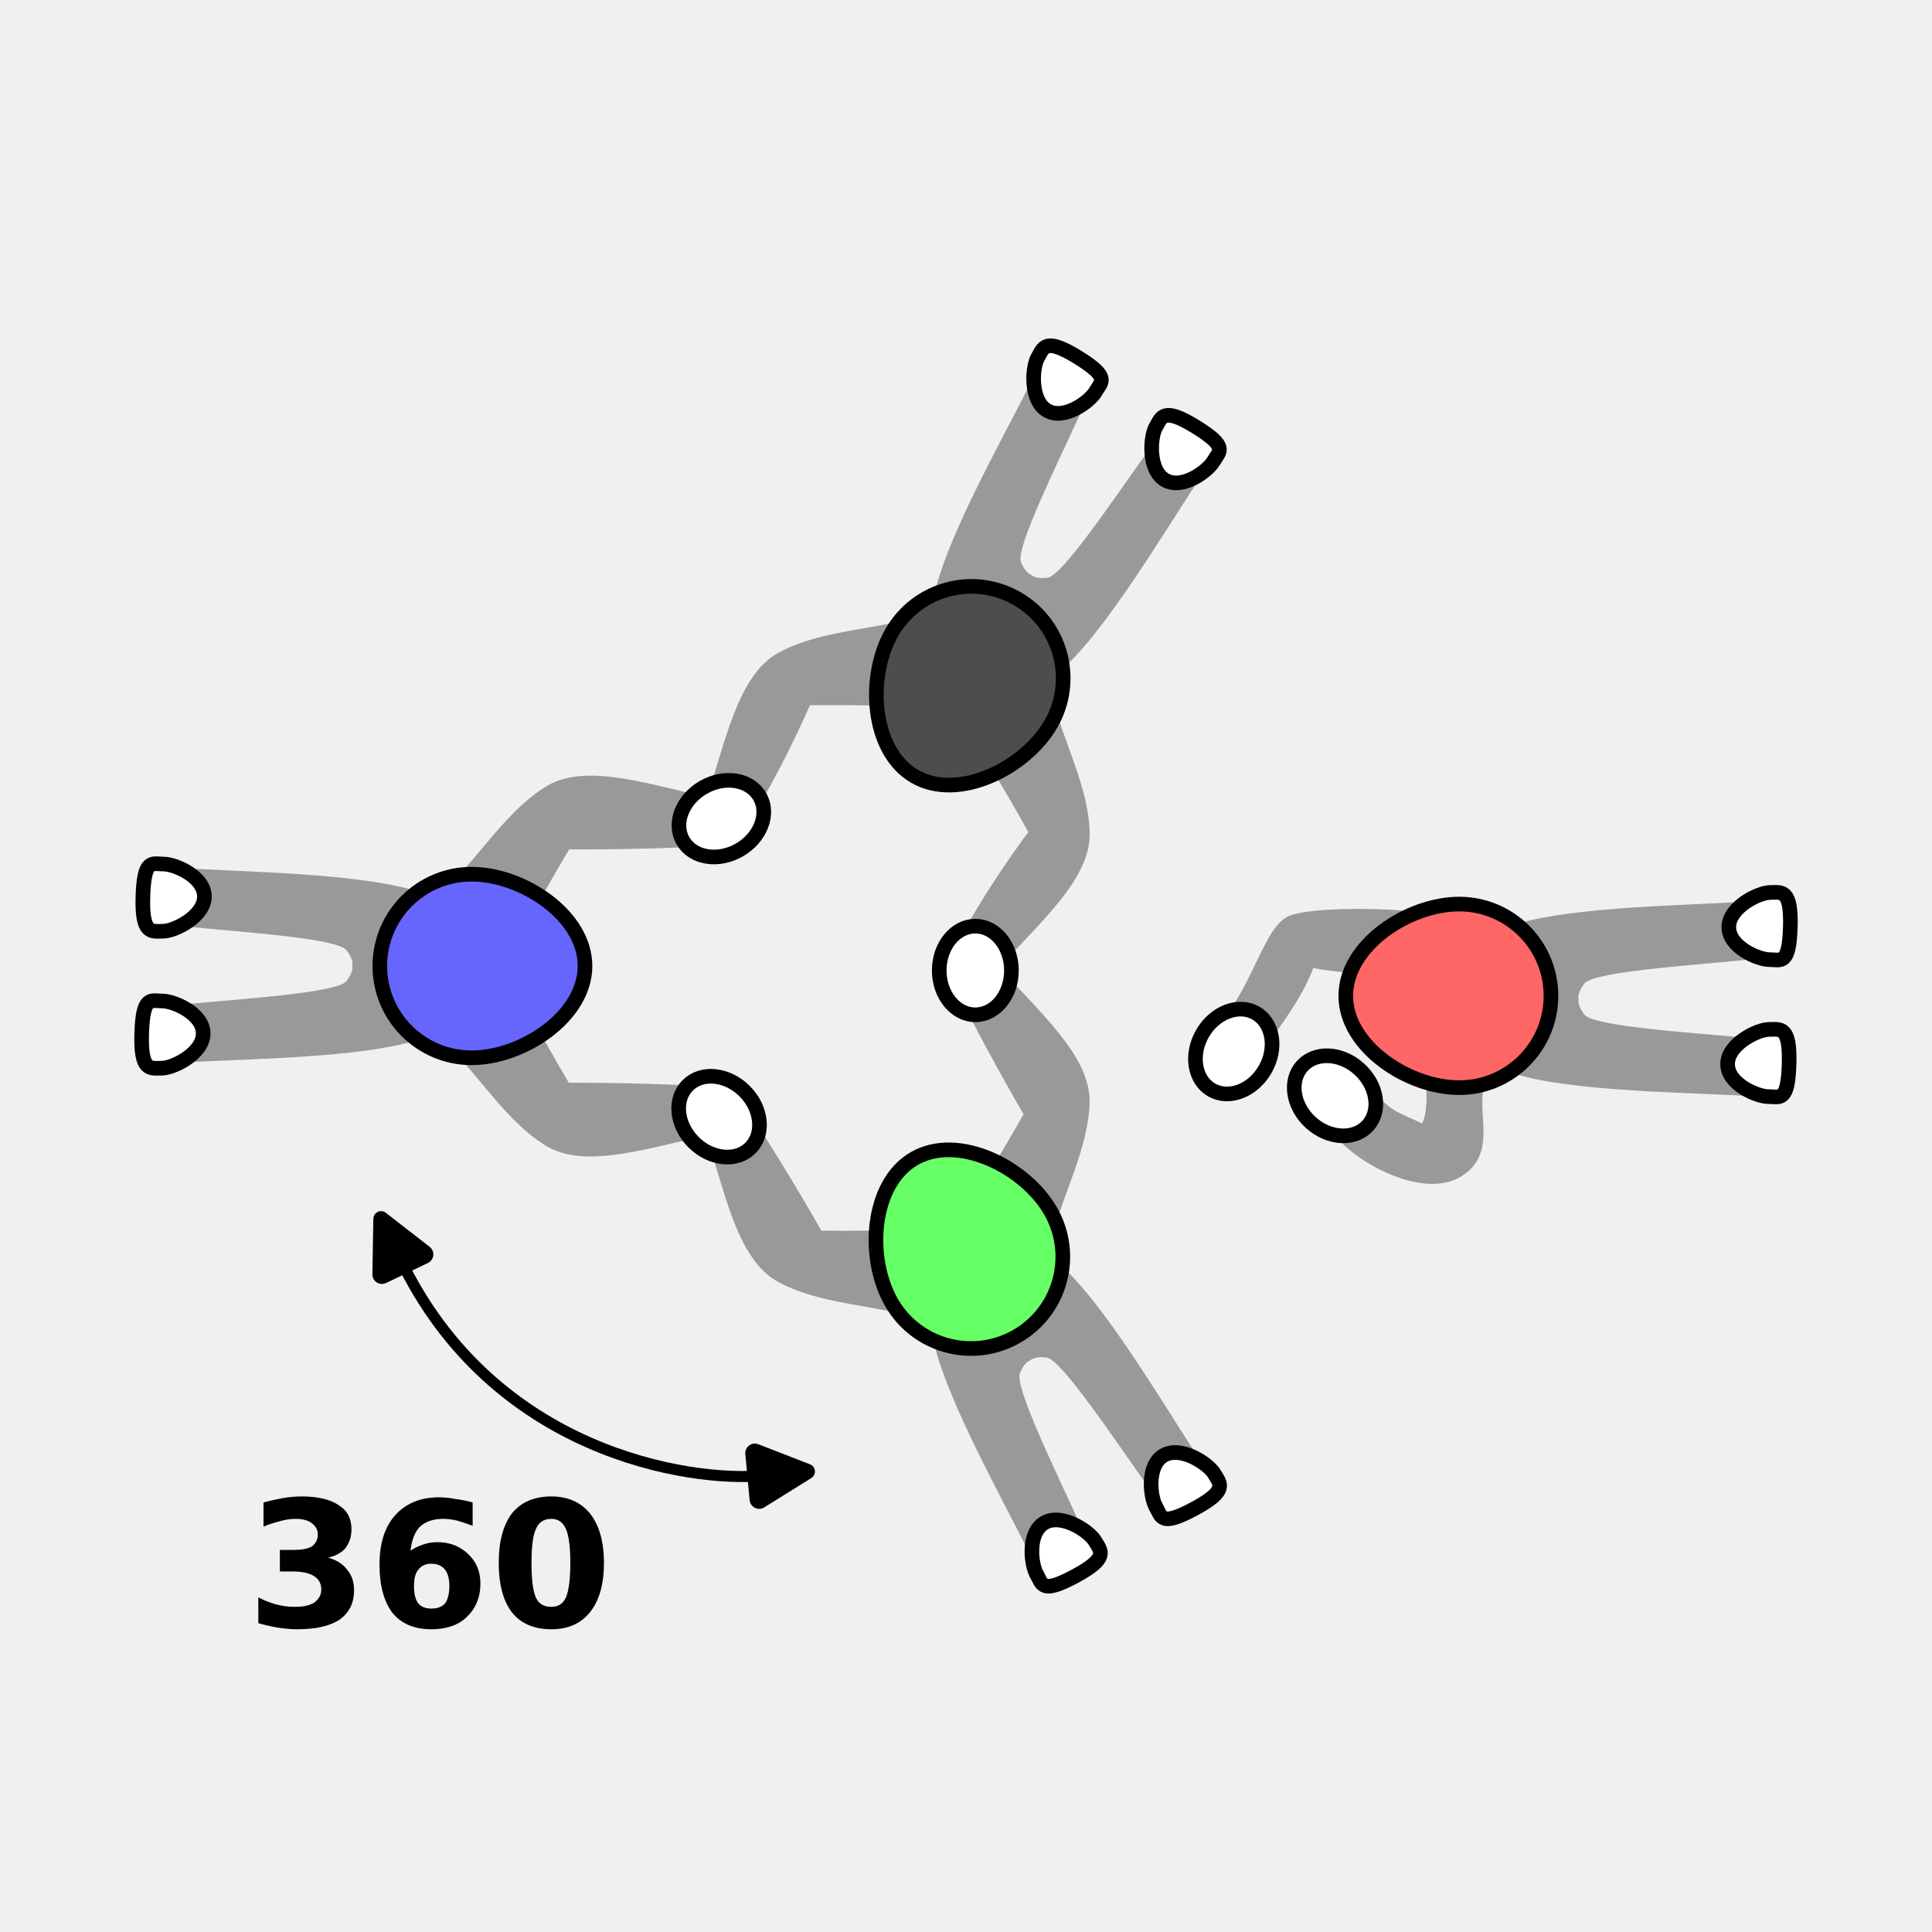
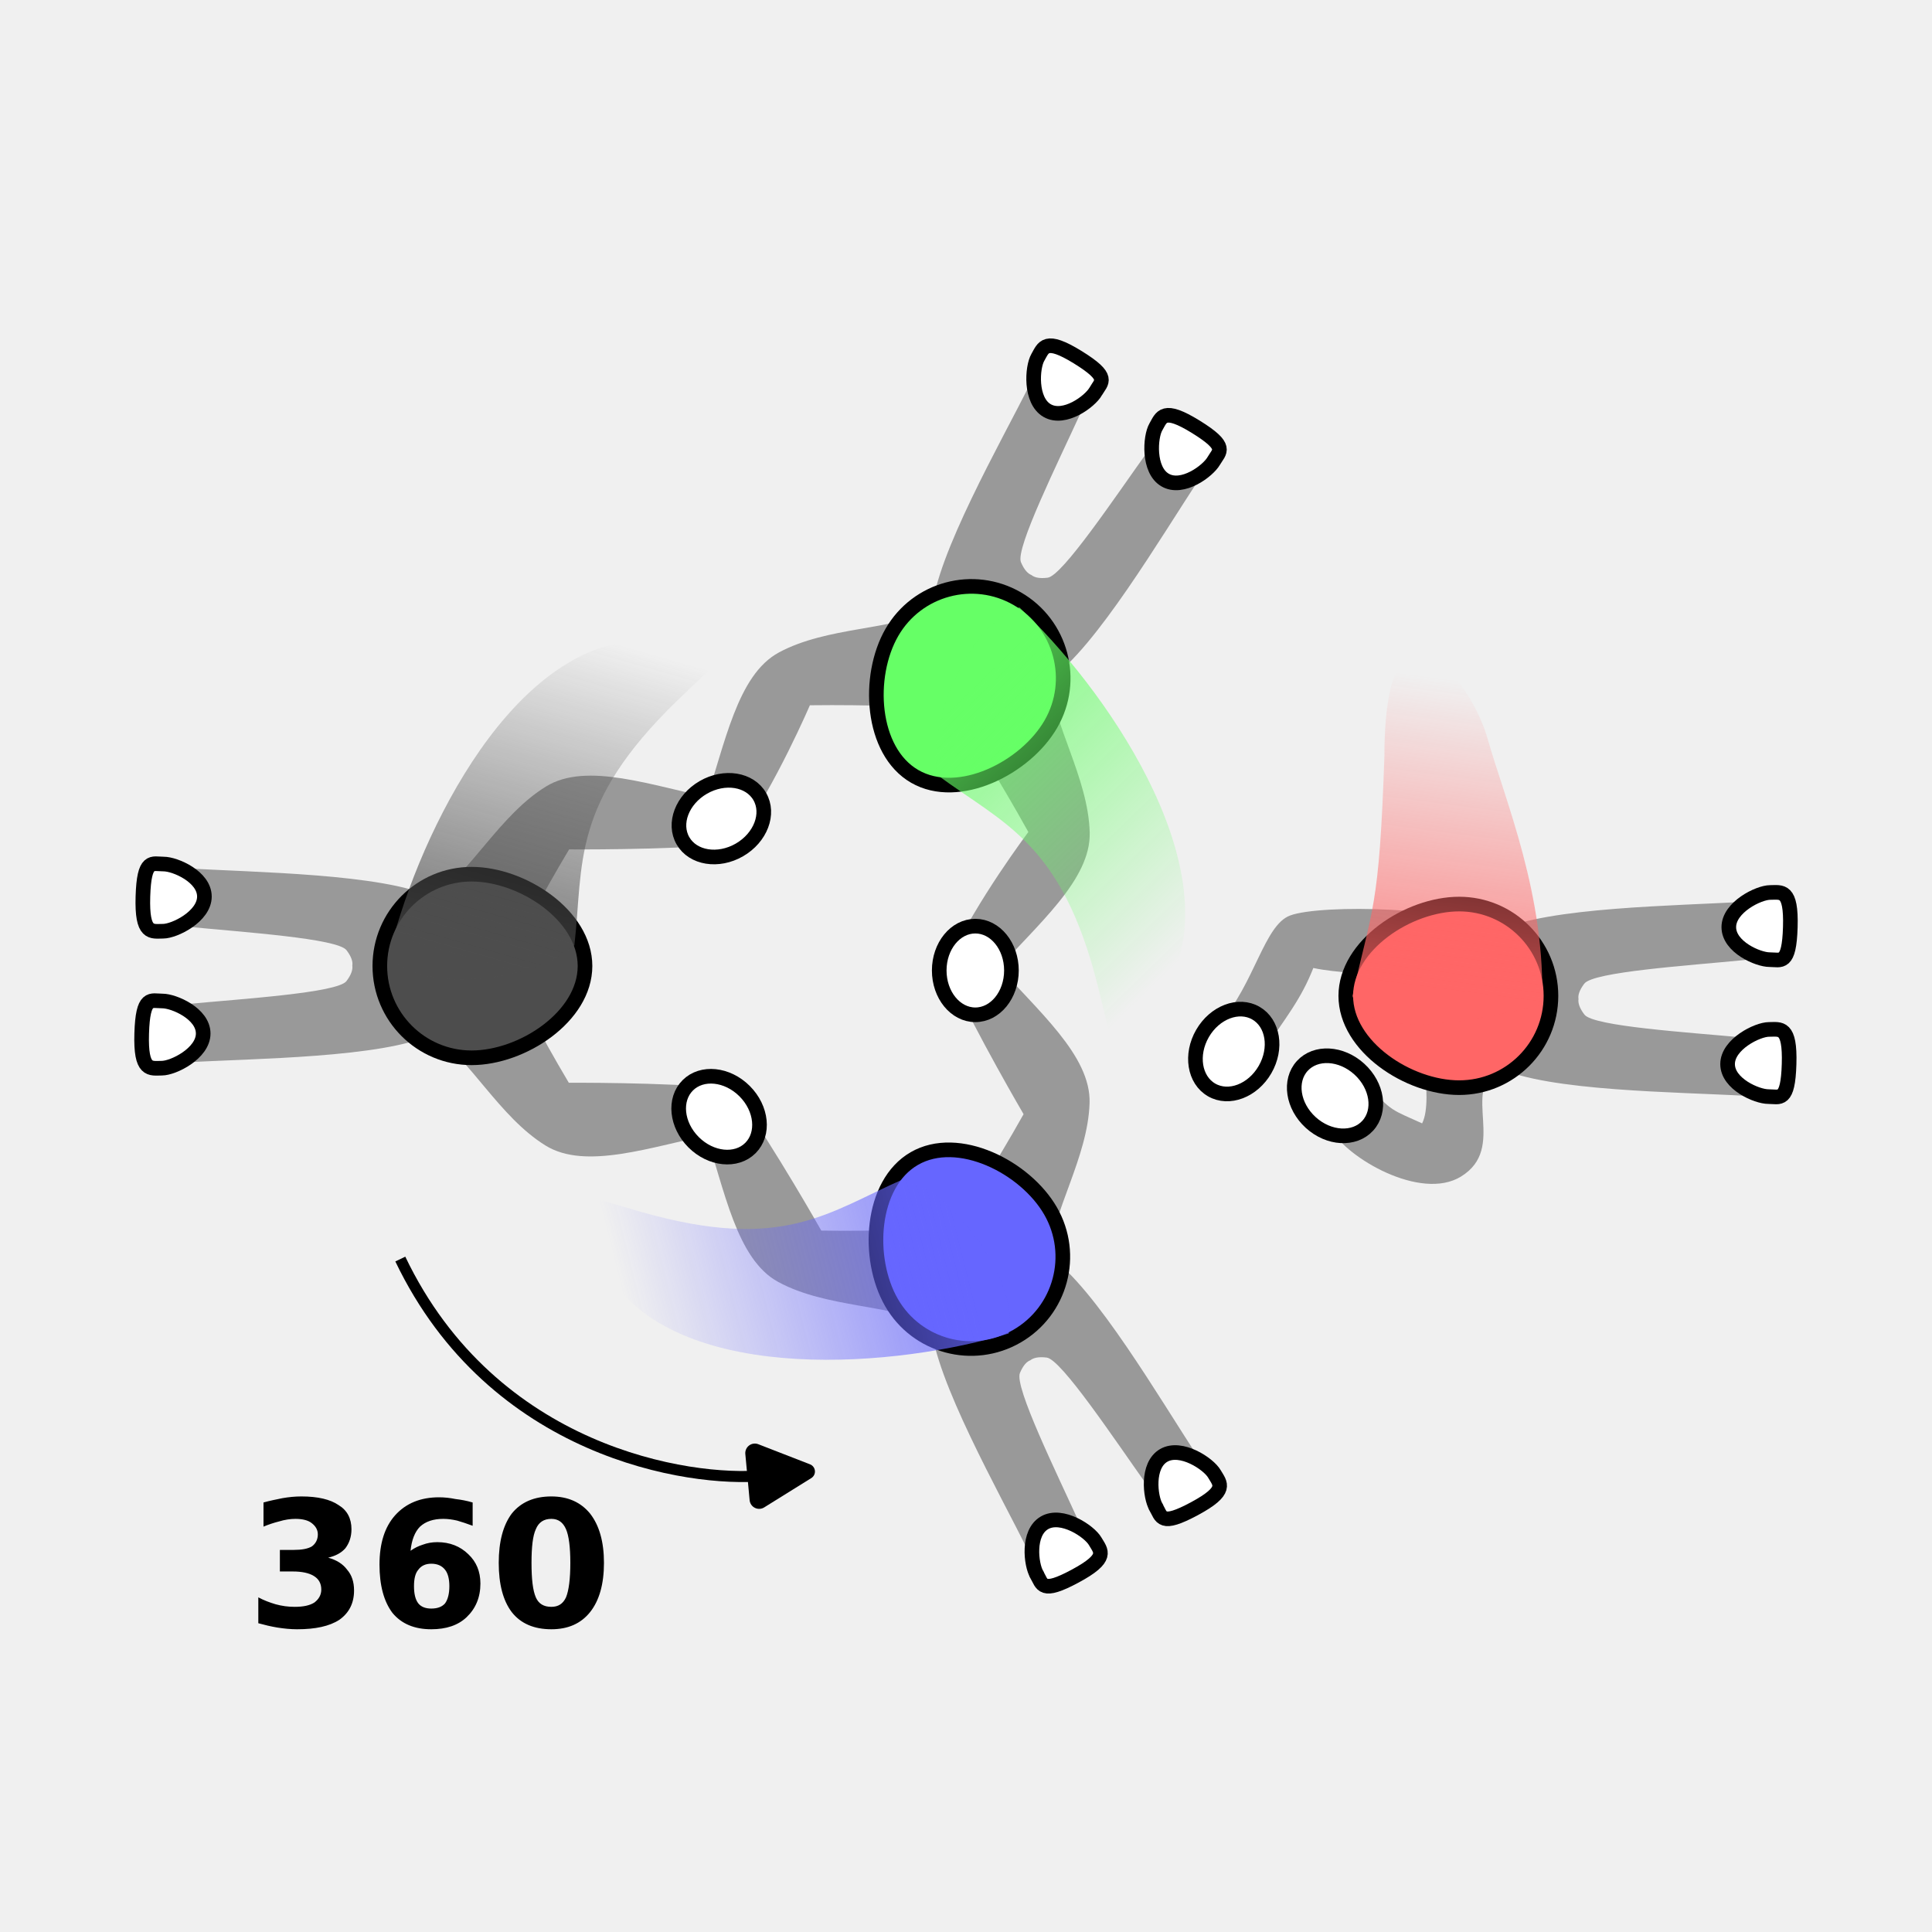
- <svg xmlns="http://www.w3.org/2000/svg" width="35mm" height="35mm" viewBox="0 0 35 35" version="1.1" id="svg1" xml:space="preserve">
+ <svg xmlns="http://www.w3.org/2000/svg" xmlns:xlink="http://www.w3.org/1999/xlink" width="35mm" height="35mm" viewBox="0 0 35 35" version="1.1" id="svg1" xml:space="preserve">
  <defs id="defs1">
-     <marker style="overflow:visible" id="marker5" refX="0" refY="0" orient="auto-start-reverse" markerWidth="1" markerHeight="1" viewBox="0 0 1 1" preserveAspectRatio="xMidYMid">
-       <path transform="scale(0.7)" d="m -0.211,-4.106 6.422,3.211 a 1,1 90 0 1 0,1.789 L -0.211,4.106 A 1.236,1.236 31.717 0 1 -2,3 v -6 a 1.236,1.236 148.283 0 1 1.789,-1.106 z" style="fill:context-stroke;fill-rule:evenodd;stroke:none" id="path5" />
-     </marker>
    <marker style="overflow:visible" id="RoundedArrow" refX="0" refY="0" orient="auto-start-reverse" markerWidth="1" markerHeight="1" viewBox="0 0 1 1" preserveAspectRatio="xMidYMid">
      <path transform="scale(0.7)" d="m -0.211,-4.106 6.422,3.211 a 1,1 90 0 1 0,1.789 L -0.211,4.106 A 1.236,1.236 31.717 0 1 -2,3 v -6 a 1.236,1.236 148.283 0 1 1.789,-1.106 z" style="fill:context-stroke;fill-rule:evenodd;stroke:none" id="path8" />
    </marker>
+     <linearGradient xlink:href="#linearGradient8" id="linearGradient2" gradientUnits="userSpaceOnUse" gradientTransform="matrix(-0.8660254,0.5,0.5412996,0.9375584,17.70812,1.65459)" x1="10.647" y1="16.557" x2="16.552" y2="14.739" />
+     <linearGradient id="linearGradient8">
+       <stop style="stop-color:#6666ff;stop-opacity:0.749;" offset="0" id="stop7" />
+       <stop style="stop-color:#6666ff;stop-opacity:0;" offset="1" id="stop8" />
+     </linearGradient>
+     <linearGradient xlink:href="#linearGradient10" id="linearGradient1" gradientUnits="userSpaceOnUse" gradientTransform="matrix(0,-1,-1.082599,0,26.80408,28.11886)" x1="10.647" y1="16.557" x2="16.552" y2="14.739" />
+     <linearGradient id="linearGradient10">
+       <stop style="stop-color:#4d4d4d;stop-opacity:0.749;" offset="0" id="stop9" />
+       <stop style="stop-color:#4d4d4d;stop-opacity:0;" offset="1" id="stop10" />
+     </linearGradient>
+     <linearGradient xlink:href="#linearGradient5" id="linearGradient4" gradientUnits="userSpaceOnUse" gradientTransform="matrix(0.8660254,0.5,0.5412996,-0.9375584,-0.7356772,22.74562)" x1="10.647" y1="16.557" x2="16.552" y2="14.739" />
+     <linearGradient id="linearGradient5">
+       <stop style="stop-color:#66ff66;stop-opacity:0.749;" offset="0" id="stop4" />
+       <stop style="stop-color:#66ff66;stop-opacity:0;" offset="1" id="stop5" />
+     </linearGradient>
+     <linearGradient xlink:href="#linearGradient6" id="linearGradient3" gradientUnits="userSpaceOnUse" gradientTransform="matrix(0.5,-0.8660254,0.9375584,0.5412996,4.780042,18.16925)" x1="10.647" y1="16.557" x2="15.731" y2="14.271" />
+     <linearGradient id="linearGradient6">
+       <stop style="stop-color:#ff6666;stop-opacity:0.749;" offset="0" id="stop3" />
+       <stop style="stop-color:#ff6666;stop-opacity:0;" offset="1" id="stop6" />
+     </linearGradient>
  </defs>
  <g id="layer1">
    <path style="fill:#999999;fill-opacity:1;stroke:none;stroke-width:0.265;stroke-dasharray:none;stroke-opacity:1" d="m 16.062,7.559 c -0.262,-0.004 -0.518,0.082 -0.508,0.262 0.072,1.252 0.081,3.577 0.51,4.482 -0.438,0.679 -1.494,1.203 -2.016,2.047 -0.452,0.732 -0.021,1.908 0.217,3.084 0.056,0.276 0.796,0.476 0.822,0.195 0.109,-1.182 -0.076,-2.729 -0.076,-2.729 0.929,-0.552 1.775,-0.99 2.291,-1.248 0.515,0.26 1.358,0.702 2.285,1.258 0,0 -0.189,1.544 -0.084,2.727 0.025,0.28 0.766,0.082 0.822,-0.193 0.242,-1.175 0.678,-2.348 0.229,-3.082 -0.518,-0.846 -1.574,-1.372 -2.01,-2.053 0.432,-0.904 0.45,-3.23 0.527,-4.482 0.022,-0.359 -1.022,-0.346 -1.057,0.012 -0.101,1.03 -0.213,2.744 -0.428,2.906 -0.121,0.092 -0.211,0.116 -0.279,0.105 -0.068,0.01 -0.16,-0.015 -0.281,-0.107 C 16.814,10.579 16.706,8.866 16.609,7.836 16.593,7.657 16.325,7.563 16.062,7.559 Z" id="path4" transform="rotate(30,18.80396,13.20499)" />
-     <path id="path1" style="fill:#4d4d4d;fill-opacity:1;stroke:#000000;stroke-width:0.265" d="m 19.038,13.117 c -0.459,0.795 -1.672,1.407 -2.467,0.948 -0.795,-0.459 -0.872,-1.815 -0.413,-2.61 0.459,-0.795 1.476,-1.068 2.271,-0.609 0.795,0.459 1.068,1.476 0.609,2.271 z" />
+     <path id="path1" style="fill:#66ff66;fill-opacity:1;stroke:#000000;stroke-width:0.265" d="m 19.038,13.117 c -0.459,0.795 -1.672,1.407 -2.467,0.948 -0.795,-0.459 -0.872,-1.815 -0.413,-2.61 0.459,-0.795 1.476,-1.068 2.271,-0.609 0.795,0.459 1.068,1.476 0.609,2.271 z" />
    <path id="path1-7-1" style="fill:#ffffff;stroke:#000000;stroke-width:0.265;stroke-dasharray:none" d="M 19.849,7.093 C 19.746,7.272 19.283,7.618 18.97,7.438 18.657,7.257 18.697,6.655 18.801,6.475 c 0.104,-0.179 0.132,-0.369 0.726,-0.002 0.594,0.368 0.426,0.44 0.322,0.619 z" />
    <path id="path1-7-1-9" style="fill:#ffffff;stroke:#000000;stroke-width:0.265;stroke-dasharray:none" d="M 21.987,8.352 C 21.883,8.532 21.421,8.878 21.108,8.697 20.795,8.517 20.835,7.914 20.939,7.735 c 0.104,-0.179 0.132,-0.369 0.726,-0.002 0.594,0.368 0.426,0.44 0.322,0.619 z" />
    <path style="fill:#999999;fill-opacity:1;stroke:none;stroke-width:0.265;stroke-dasharray:none;stroke-opacity:1" d="m 16.062,7.559 c -0.262,-0.004 -0.518,0.082 -0.508,0.262 0.072,1.252 0.081,3.577 0.51,4.482 -0.438,0.679 -1.494,1.203 -2.016,2.047 -0.452,0.732 -0.021,1.908 0.217,3.084 0.056,0.276 0.796,0.476 0.822,0.195 0.109,-1.182 0.098,-2.857 0.098,-2.857 0.891,-0.53 1.646,-0.911 2.117,-1.135 0.47,0.226 1.222,0.608 2.111,1.141 0,0 -0.015,1.677 0.09,2.859 0.025,0.28 0.766,0.082 0.822,-0.193 0.242,-1.175 0.678,-2.348 0.229,-3.082 -0.518,-0.846 -1.574,-1.372 -2.01,-2.053 0.432,-0.904 0.45,-3.23 0.527,-4.482 0.022,-0.359 -1.022,-0.346 -1.057,0.012 -0.101,1.03 -0.213,2.744 -0.428,2.906 -0.121,0.092 -0.211,0.116 -0.279,0.105 -0.068,0.01 -0.16,-0.015 -0.281,-0.107 C 16.814,10.579 16.706,8.866 16.609,7.836 16.593,7.657 16.325,7.563 16.062,7.559 Z" id="path4-6" transform="rotate(150,16.13893,17.92802)" />
-     <path id="path1-3" style="fill:#66ff66;fill-opacity:1;stroke:#000000;stroke-width:0.265" d="m 16.151,23.598 c -0.459,-0.795 -0.383,-2.151 0.413,-2.61 0.795,-0.459 2.008,0.153 2.467,0.948 0.459,0.795 0.187,1.812 -0.609,2.271 -0.795,0.459 -1.812,0.187 -2.271,-0.609 z" />
+     <path id="path1-3" style="fill:#6666ff;fill-opacity:1;stroke:#000000;stroke-width:0.265" d="m 16.151,23.598 c -0.459,-0.795 -0.383,-2.151 0.413,-2.61 0.795,-0.459 2.008,0.153 2.467,0.948 0.459,0.795 0.187,1.812 -0.609,2.271 -0.795,0.459 -1.812,0.187 -2.271,-0.609 z" />
    <path id="path1-7-1-1" style="fill:#ffffff;stroke:#000000;stroke-width:0.265;stroke-dasharray:none" d="m 20.941,27.3 c -0.104,-0.179 -0.172,-0.753 0.141,-0.934 0.313,-0.181 0.815,0.155 0.918,0.335 0.104,0.179 0.254,0.299 -0.361,0.63 -0.615,0.331 -0.594,0.149 -0.698,-0.03 z" />
    <path id="path1-7-1-9-7" style="fill:#ffffff;stroke:#000000;stroke-width:0.265;stroke-dasharray:none" d="m 18.781,28.521 c -0.104,-0.179 -0.172,-0.753 0.141,-0.934 0.313,-0.181 0.815,0.155 0.918,0.335 0.104,0.179 0.254,0.299 -0.361,0.63 -0.615,0.331 -0.594,0.149 -0.698,-0.03 z" />
    <path style="fill:#999999;fill-opacity:1;stroke:none;stroke-width:0.265;stroke-dasharray:none;stroke-opacity:1" d="m 31.887,19.344 c 0.004,0.262 -0.082,0.518 -0.262,0.508 -1.252,-0.072 -3.577,-0.081 -4.482,-0.51 -0.679,0.438 0.169,1.451 -0.675,1.972 -0.732,0.452 -2.082,-0.349 -2.344,-0.848 -0.131,-0.249 0.473,-1.038 0.654,-0.822 0.42,0.5 0.463,0.467 0.985,0.707 0.231,-0.459 -0.137,-1.719 0.081,-2.247 -0.005,-0.588 -1.157,-0.378 -2.052,-0.568 -0.218,0.555 -0.475,0.872 -0.983,1.61 -0.28,-0.025 -0.928,-0.367 -0.704,-0.623 0.623,-0.712 0.798,-1.761 1.264,-1.937 0.558,-0.211 3.087,-0.159 3.768,0.276 0.904,-0.432 3.23,-0.45 4.482,-0.527 0.359,-0.022 0.346,1.022 -0.012,1.057 -1.03,0.101 -2.744,0.213 -2.906,0.428 -0.092,0.121 -0.116,0.211 -0.105,0.279 -0.01,0.068 0.015,0.16 0.107,0.281 0.163,0.214 1.876,0.321 2.906,0.418 0.179,0.017 0.273,0.285 0.277,0.547 z" id="path4-4-5" />
    <path style="fill:#999999;fill-opacity:1;stroke:none;stroke-width:0.265;stroke-dasharray:none;stroke-opacity:1" d="m 16.062,7.559 c -0.262,-0.004 -0.518,0.082 -0.508,0.262 0.072,1.252 0.081,3.577 0.51,4.482 -0.438,0.679 -1.494,1.203 -2.016,2.047 -0.452,0.732 -0.021,1.908 0.217,3.084 0.056,0.276 0.796,0.476 0.822,0.195 0.109,-1.182 0.098,-2.857 0.098,-2.857 0.891,-0.53 1.646,-0.911 2.117,-1.135 0.47,0.226 1.222,0.608 2.111,1.141 0,0 -0.015,1.677 0.09,2.859 0.025,0.28 0.766,0.082 0.822,-0.193 0.242,-1.175 0.678,-2.348 0.229,-3.082 -0.518,-0.846 -1.574,-1.372 -2.01,-2.053 0.432,-0.904 0.45,-3.23 0.527,-4.482 0.022,-0.359 -1.022,-0.346 -1.057,0.012 -0.101,1.03 -0.213,2.744 -0.428,2.906 -0.121,0.092 -0.211,0.116 -0.279,0.105 -0.068,0.01 -0.16,-0.015 -0.281,-0.107 C 16.814,10.579 16.706,8.866 16.609,7.836 16.593,7.657 16.325,7.563 16.062,7.559 Z" id="path4-6-3" transform="rotate(-90,15.16643,19.63379)" />
    <ellipse style="fill:#ffffff;fill-opacity:1;stroke:#000000;stroke-width:0.265;stroke-dasharray:none;stroke-opacity:1" id="path1-7-2-9-9-1-5" cx="5.093" cy="-23.516" rx="0.654" ry="0.803" transform="rotate(135)" />
    <ellipse style="fill:#ffffff;fill-opacity:1;stroke:#000000;stroke-width:0.265;stroke-dasharray:none;stroke-opacity:1" id="path1-7-2-9-9-1-5-6" cx="19.378" cy="-3.902" rx="0.654" ry="0.803" transform="rotate(60)" />
    <ellipse style="fill:#ffffff;fill-opacity:1;stroke:#000000;stroke-width:0.265;stroke-dasharray:none;stroke-opacity:1" id="path1-7-2-9-9-1-5-6-1" cx="17.669" cy="17.581" rx="0.654" ry="0.803" />
-     <path id="path1-3-6" style="fill:#6666ff;fill-opacity:1;stroke:#000000;stroke-width:0.265" d="m 8.544,15.837 c 0.918,0 2.054,0.744 2.054,1.663 0,0.918 -1.136,1.663 -2.054,1.663 -0.918,0 -1.663,-0.744 -1.663,-1.663 6e-7,-0.918 0.744,-1.663 1.663,-1.663 z" />
+     <path id="path1-3-6" style="fill:#4d4d4d;fill-opacity:1;stroke:#000000;stroke-width:0.265" d="m 8.544,15.837 c 0.918,0 2.054,0.744 2.054,1.663 0,0.918 -1.136,1.663 -2.054,1.663 -0.918,0 -1.663,-0.744 -1.663,-1.663 6e-7,-0.918 0.744,-1.663 1.663,-1.663 z" />
    <path id="path1-7-1-1-2" style="fill:#ffffff;stroke:#000000;stroke-width:0.265;stroke-dasharray:none" d="m 2.943,18.134 c 0.207,-10e-7 0.738,0.228 0.738,0.589 -4e-7,0.361 -0.542,0.628 -0.749,0.628 -0.207,0 -0.386,0.07 -0.365,-0.628 0.021,-0.698 0.168,-0.589 0.375,-0.589 z" />
    <path id="path1-7-1-9-7-9" style="fill:#ffffff;stroke:#000000;stroke-width:0.265;stroke-dasharray:none" d="m 2.965,15.653 c 0.207,-1e-6 0.738,0.228 0.738,0.589 -4e-7,0.361 -0.542,0.628 -0.749,0.628 -0.207,0 -0.386,0.07 -0.365,-0.628 0.021,-0.698 0.168,-0.589 0.375,-0.589 z" />
    <path id="path1-9-9" style="fill:#ff6666;fill-opacity:1;stroke:#000000;stroke-width:0.265" d="m 26.434,19.704 c -0.918,0 -2.054,-0.744 -2.054,-1.663 0,-0.918 1.136,-1.663 2.054,-1.663 0.918,0 1.663,0.744 1.663,1.663 0,0.918 -0.744,1.663 -1.663,1.663 z" />
    <path id="path1-7-1-2-6" style="fill:#ffffff;stroke:#000000;stroke-width:0.265;stroke-dasharray:none" d="m 32.057,17.385 c -0.207,0 -0.738,-0.228 -0.738,-0.589 0,-0.361 0.542,-0.628 0.749,-0.628 0.207,0 0.386,-0.07 0.365,0.628 -0.021,0.698 -0.168,0.589 -0.375,0.589 z" />
    <path id="path1-7-1-9-0-2" style="fill:#ffffff;stroke:#000000;stroke-width:0.265;stroke-dasharray:none" d="m 32.035,19.866 c -0.207,0 -0.738,-0.228 -0.738,-0.589 0,-0.361 0.542,-0.628 0.749,-0.628 0.207,0 0.386,-0.07 0.365,0.628 -0.021,0.698 -0.168,0.589 -0.375,0.589 z" />
    <ellipse style="fill:#ffffff;fill-opacity:1;stroke:#000000;stroke-width:0.265;stroke-dasharray:none;stroke-opacity:1" id="path1-7-2-9-9-1-6-1" cx="1.642" cy="-31.246" rx="0.654" ry="0.803" transform="matrix(0.6741424,-0.7386014,-0.7386014,-0.6741424,0,0)" />
    <ellipse style="fill:#ffffff;fill-opacity:1;stroke:#000000;stroke-width:0.265;stroke-dasharray:none;stroke-opacity:1" id="path1-7-2-9-9-8-7" cx="-28.881" cy="5.322" rx="0.654" ry="0.803" transform="matrix(-0.8660254,-0.5,-0.5,0.8660254,0,0)" />
-     <path id="path2" style="fill:none;stroke:#000000;stroke-width:0.2;stroke-dasharray:none;stroke-opacity:1;marker-start:url(#marker5);marker-end:url(#RoundedArrow)" d="M 13.82,26.733 C 12.489,26.857 8.93,26.315 7.252,22.809" />
+     <path id="path2" style="fill:none;stroke:#000000;stroke-width:0.2;stroke-dasharray:none;stroke-opacity:1;marker-end:;marker-start:url(#RoundedArrow)" d="M 13.82,26.733 C 12.489,26.857 8.93,26.315 7.252,22.809" />
    <text xml:space="preserve" style="font-size:3.175px;text-align:start;writing-mode:lr-tb;direction:ltr;text-anchor:start;fill:#000000;fill-opacity:1;stroke:none;stroke-width:0.2;stroke-dasharray:none;stroke-opacity:1" x="4.46" y="29.468" id="text5">
      <tspan id="tspan5" style="font-style:normal;font-variant:normal;font-weight:bold;font-stretch:normal;font-family:'Bitstream Vera Sans';-inkscape-font-specification:'Bitstream Vera Sans Bold';fill:#000000;fill-opacity:1;stroke:none;stroke-width:0.2" x="4.46" y="29.468">360</tspan>
    </text>
+     <path id="path1-3-1-5-8-0" style="fill:url(#linearGradient4);fill-opacity:1;stroke:none;stroke-width:0.265" d="m 21.205,17.77 c -1.047,2.153 -0.662,2.703 -1.315,0.099 -0.653,-2.604 -1.695,-2.934 -2.905,-3.826 -0.211,-0.933 0.57,-2.753 1.484,-3.037 1.493,1.39 3.783,4.612 2.736,6.764 z" />
+     <path id="path1-3-1-5-8-0-8" style="fill:url(#linearGradient1);fill-opacity:1;stroke:none;stroke-width:0.265" d="m 11.524,11.605 c 2.388,-0.17 2.671,-0.778 0.743,1.089 -1.928,1.868 -1.694,2.935 -1.861,4.428 -0.703,0.649 -2.67,0.883 -3.372,0.234 0.457,-1.988 2.102,-5.582 4.49,-5.751 z" />
+     <path id="path1-3-1-5-8-0-8-0" style="fill:url(#linearGradient2);fill-opacity:1;stroke:none;stroke-width:0.265" d="m 11.047,23.144 c -1.341,-1.983 -2.01,-1.924 0.572,-1.188 2.581,0.736 3.388,-5.06e-4 4.765,-0.603 0.914,0.284 2.099,1.87 1.889,2.804 -1.95,0.598 -5.885,0.97 -7.226,-1.013 z" />
+     <path id="path1-3-1-5-8-0-8-0-6" style="fill:url(#linearGradient3);fill-opacity:1;stroke:none;stroke-width:0.265" d="m 25.081,13.667 c -0.095,2.828 -0.223,2.754 -0.58,4.377 0.284,0.914 2.501,0.375 3.434,0.164 0.074,-1.981 -0.672,-3.714 -0.989,-4.836 -0.317,-1.122 -1.853,-2.941 -1.866,0.295 z" />
  </g>
</svg>
